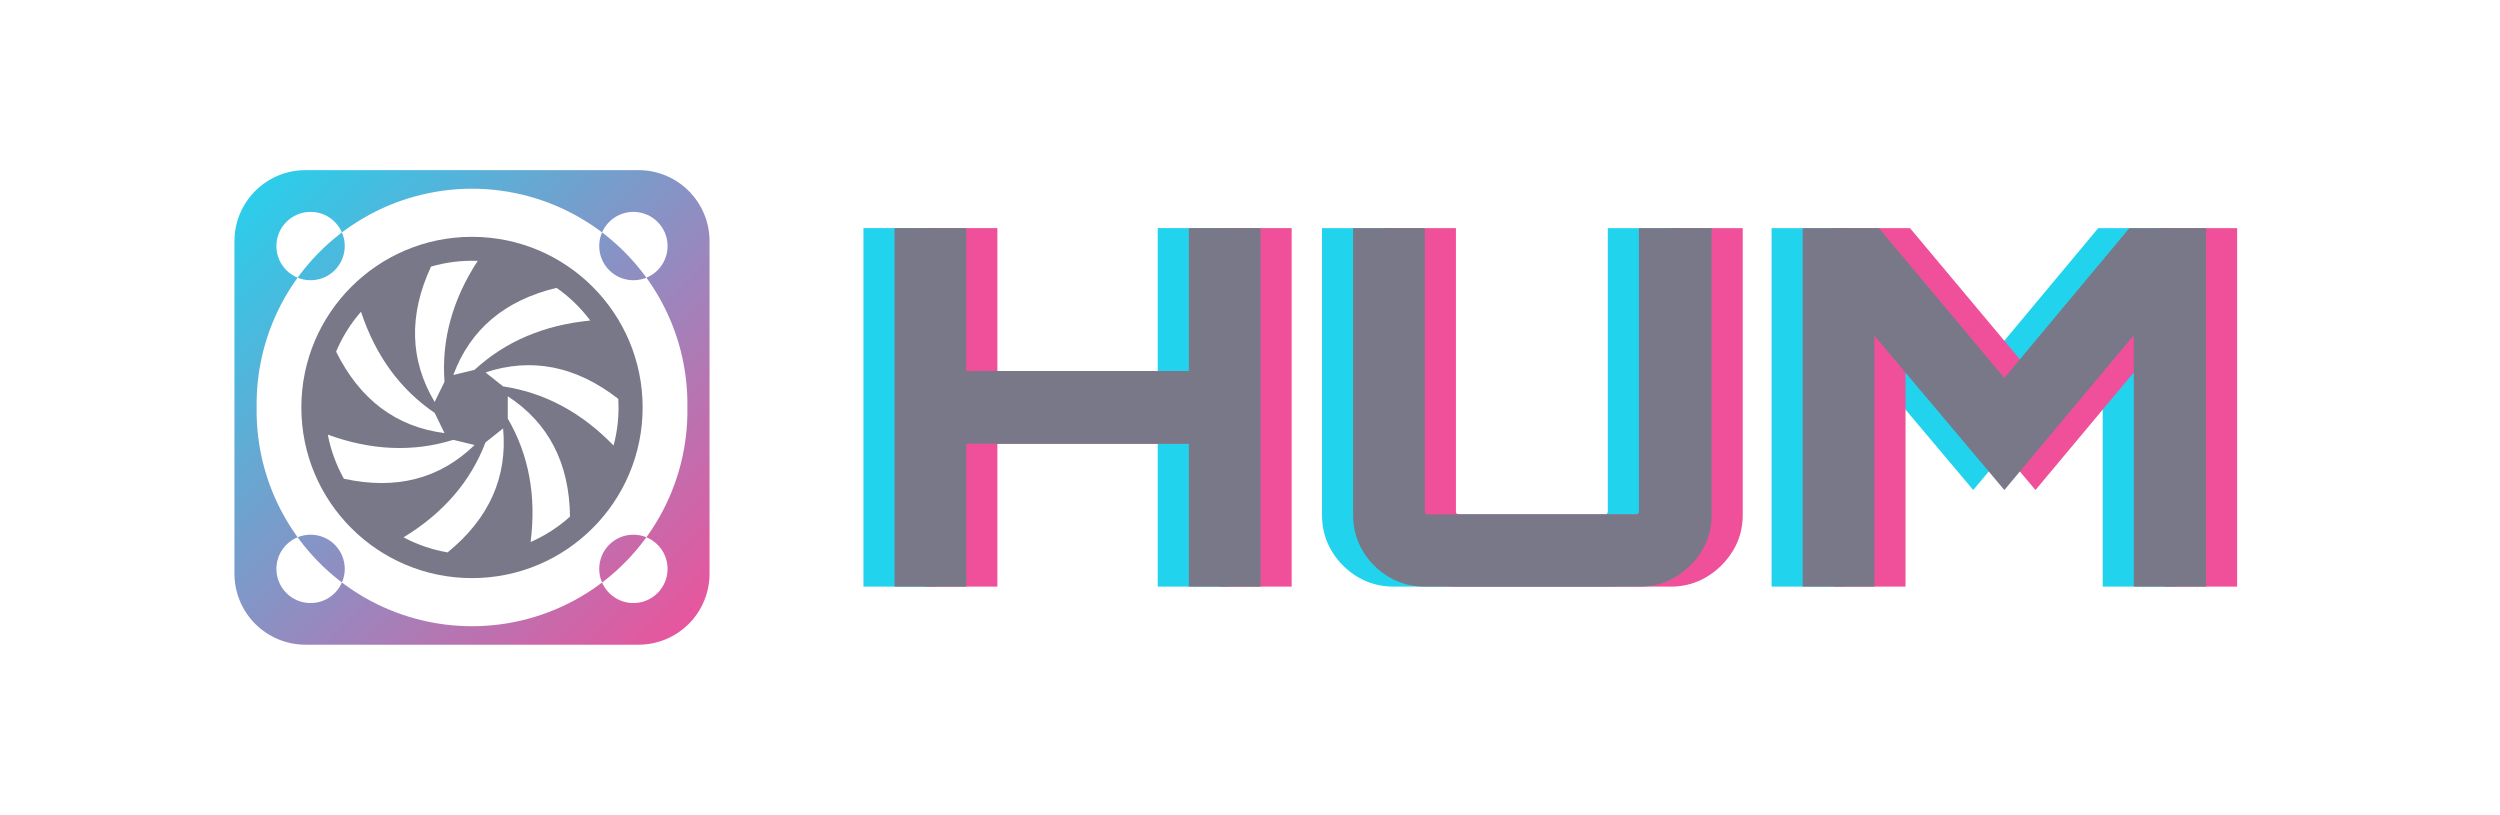
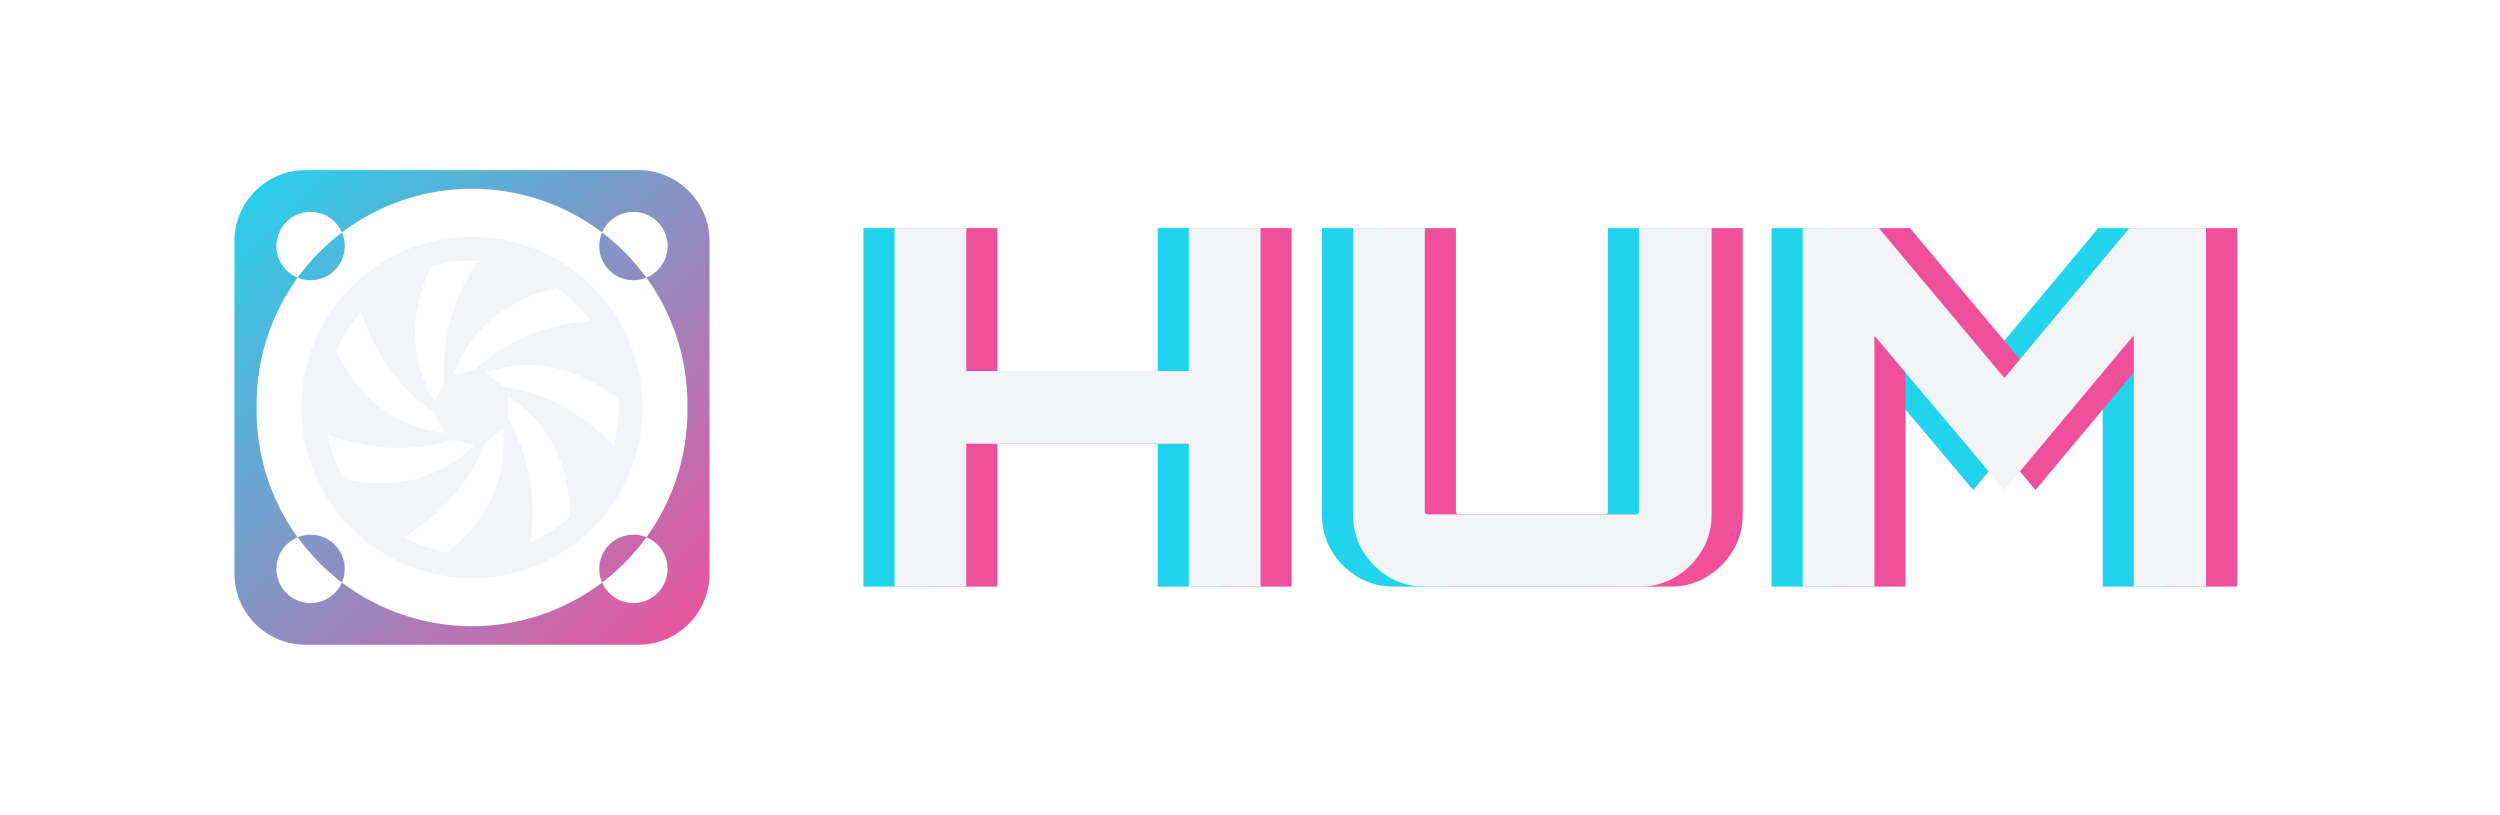
<svg xmlns="http://www.w3.org/2000/svg" width="482" height="157" viewBox="0 0 482 157" fill="none" role="img" aria-label="hum">
  <defs>
    <linearGradient id="g" x1="0" y1="0" x2="1" y2="1">
      <stop offset="0" stop-color="#22D3EE" />
      <stop offset="1" stop-color="#F0509A" />
    </linearGradient>
  </defs>
-   <style>.ink{fill:#787888}</style>
+   <style>.ink{fill:#F2F4F8}@media(prefers-color-scheme:light){.ink{fill:#0B0D0E}}</style>
  <path fill="url(#g)" fill-rule="evenodd" d="M 45.2 46.5 A 13.7 13.7 0 0 1 59.0 32.8 L 123.0 32.8 A 13.7 13.7 0 0 1 136.8 46.5 L 136.8 110.6 A 13.7 13.7 0 0 1 123.0 124.3 L 59.0 124.3 A 13.7 13.7 0 0 1 45.2 110.6 Z M 49.48 78.56 A 41.53 41.53 0 1 0 132.53 78.56 A 41.53 41.53 0 1 0 49.48 78.56 Z M 53.29 47.44 A 6.59 6.59 0 1 0 66.47 47.44 A 6.59 6.59 0 1 0 53.29 47.44 Z M 115.53 47.44 A 6.59 6.59 0 1 0 128.71 47.44 A 6.59 6.59 0 1 0 115.53 47.44 Z M 53.29 109.68 A 6.59 6.59 0 1 0 66.47 109.68 A 6.59 6.59 0 1 0 53.29 109.68 Z M 115.53 109.68 A 6.59 6.59 0 1 0 128.71 109.68 A 6.59 6.59 0 1 0 115.53 109.68 Z" />
  <path fill-rule="evenodd" d="M 58.10 78.56 A 32.90 32.90 0 1 0 123.90 78.56 A 32.90 32.90 0 1 0 58.10 78.56 Z M 97.9 76.4 Q 109.7 84.1 109.9 99.6 A 28.3 28.3 0 0 1 102.3 104.5 Q 104.0 91.2 97.9 80.7 Z M 97.0 82.6 Q 98.3 96.7 86.3 106.5 A 28.3 28.3 0 0 1 77.8 103.6 Q 89.3 96.6 93.6 85.3 Z M 91.5 85.8 Q 81.4 95.6 66.3 92.3 A 28.3 28.3 0 0 1 63.2 83.8 Q 75.8 88.4 87.4 84.8 Z M 85.7 83.5 Q 71.7 81.7 64.8 67.8 A 28.3 28.3 0 0 1 69.6 60.1 Q 73.8 72.8 83.8 79.6 Z M 83.8 77.5 Q 76.6 65.4 83.1 51.4 A 28.3 28.3 0 0 1 92.1 50.3 Q 84.8 61.5 85.7 73.6 Z M 87.4 72.3 Q 92.3 59.1 107.3 55.5 A 28.3 28.3 0 0 1 113.8 61.8 Q 100.4 63.1 91.5 71.3 Z M 93.6 71.8 Q 107.0 67.4 119.2 76.9 A 28.3 28.3 0 0 1 118.3 85.9 Q 109.0 76.3 97.0 74.5 Z" class="ink" />
  <g fill="#22D3EE" transform="translate(161.0,113.1) scale(0.096,-0.096)">
    <path d="M57 0V720H201V433H648V720H792V0H648V287H201V0Z" transform="translate(0,0)" />
    <path d="M198 0Q158 0 125.5 19.5Q93 39 73.5 71.5Q54 104 54 144V720H198V151Q198 148 199.5 146.5Q201 145 204 145H622Q625 145 626.5 146.5Q628 148 628 151V720H774V144Q774 104 754.0 71.5Q734 39 701.5 19.5Q669 0 630 0H198Z" transform="translate(923.9167,0)" />
    <path d="M56 0V720H209L461 419L712 720H866V0H721V505L461 194L200 504V0Z" transform="translate(1824.833,0)" />
  </g>
  <g fill="#F0509A" transform="translate(173.0,113.1) scale(0.096,-0.096)">
    <path d="M57 0V720H201V433H648V720H792V0H648V287H201V0Z" transform="translate(0,0)" />
    <path d="M198 0Q158 0 125.5 19.5Q93 39 73.5 71.5Q54 104 54 144V720H198V151Q198 148 199.5 146.5Q201 145 204 145H622Q625 145 626.5 146.5Q628 148 628 151V720H774V144Q774 104 754.0 71.5Q734 39 701.5 19.5Q669 0 630 0H198Z" transform="translate(923.9167,0)" />
    <path d="M56 0V720H209L461 419L712 720H866V0H721V505L461 194L200 504V0Z" transform="translate(1824.833,0)" />
  </g>
  <g class="ink" transform="translate(167.0,113.1) scale(0.096,-0.096)">
    <path d="M57 0V720H201V433H648V720H792V0H648V287H201V0Z" transform="translate(0,0)" />
    <path d="M198 0Q158 0 125.5 19.5Q93 39 73.5 71.5Q54 104 54 144V720H198V151Q198 148 199.5 146.5Q201 145 204 145H622Q625 145 626.5 146.5Q628 148 628 151V720H774V144Q774 104 754.0 71.5Q734 39 701.5 19.5Q669 0 630 0H198Z" transform="translate(923.9167,0)" />
    <path d="M56 0V720H209L461 419L712 720H866V0H721V505L461 194L200 504V0Z" transform="translate(1824.833,0)" />
  </g>
</svg>
